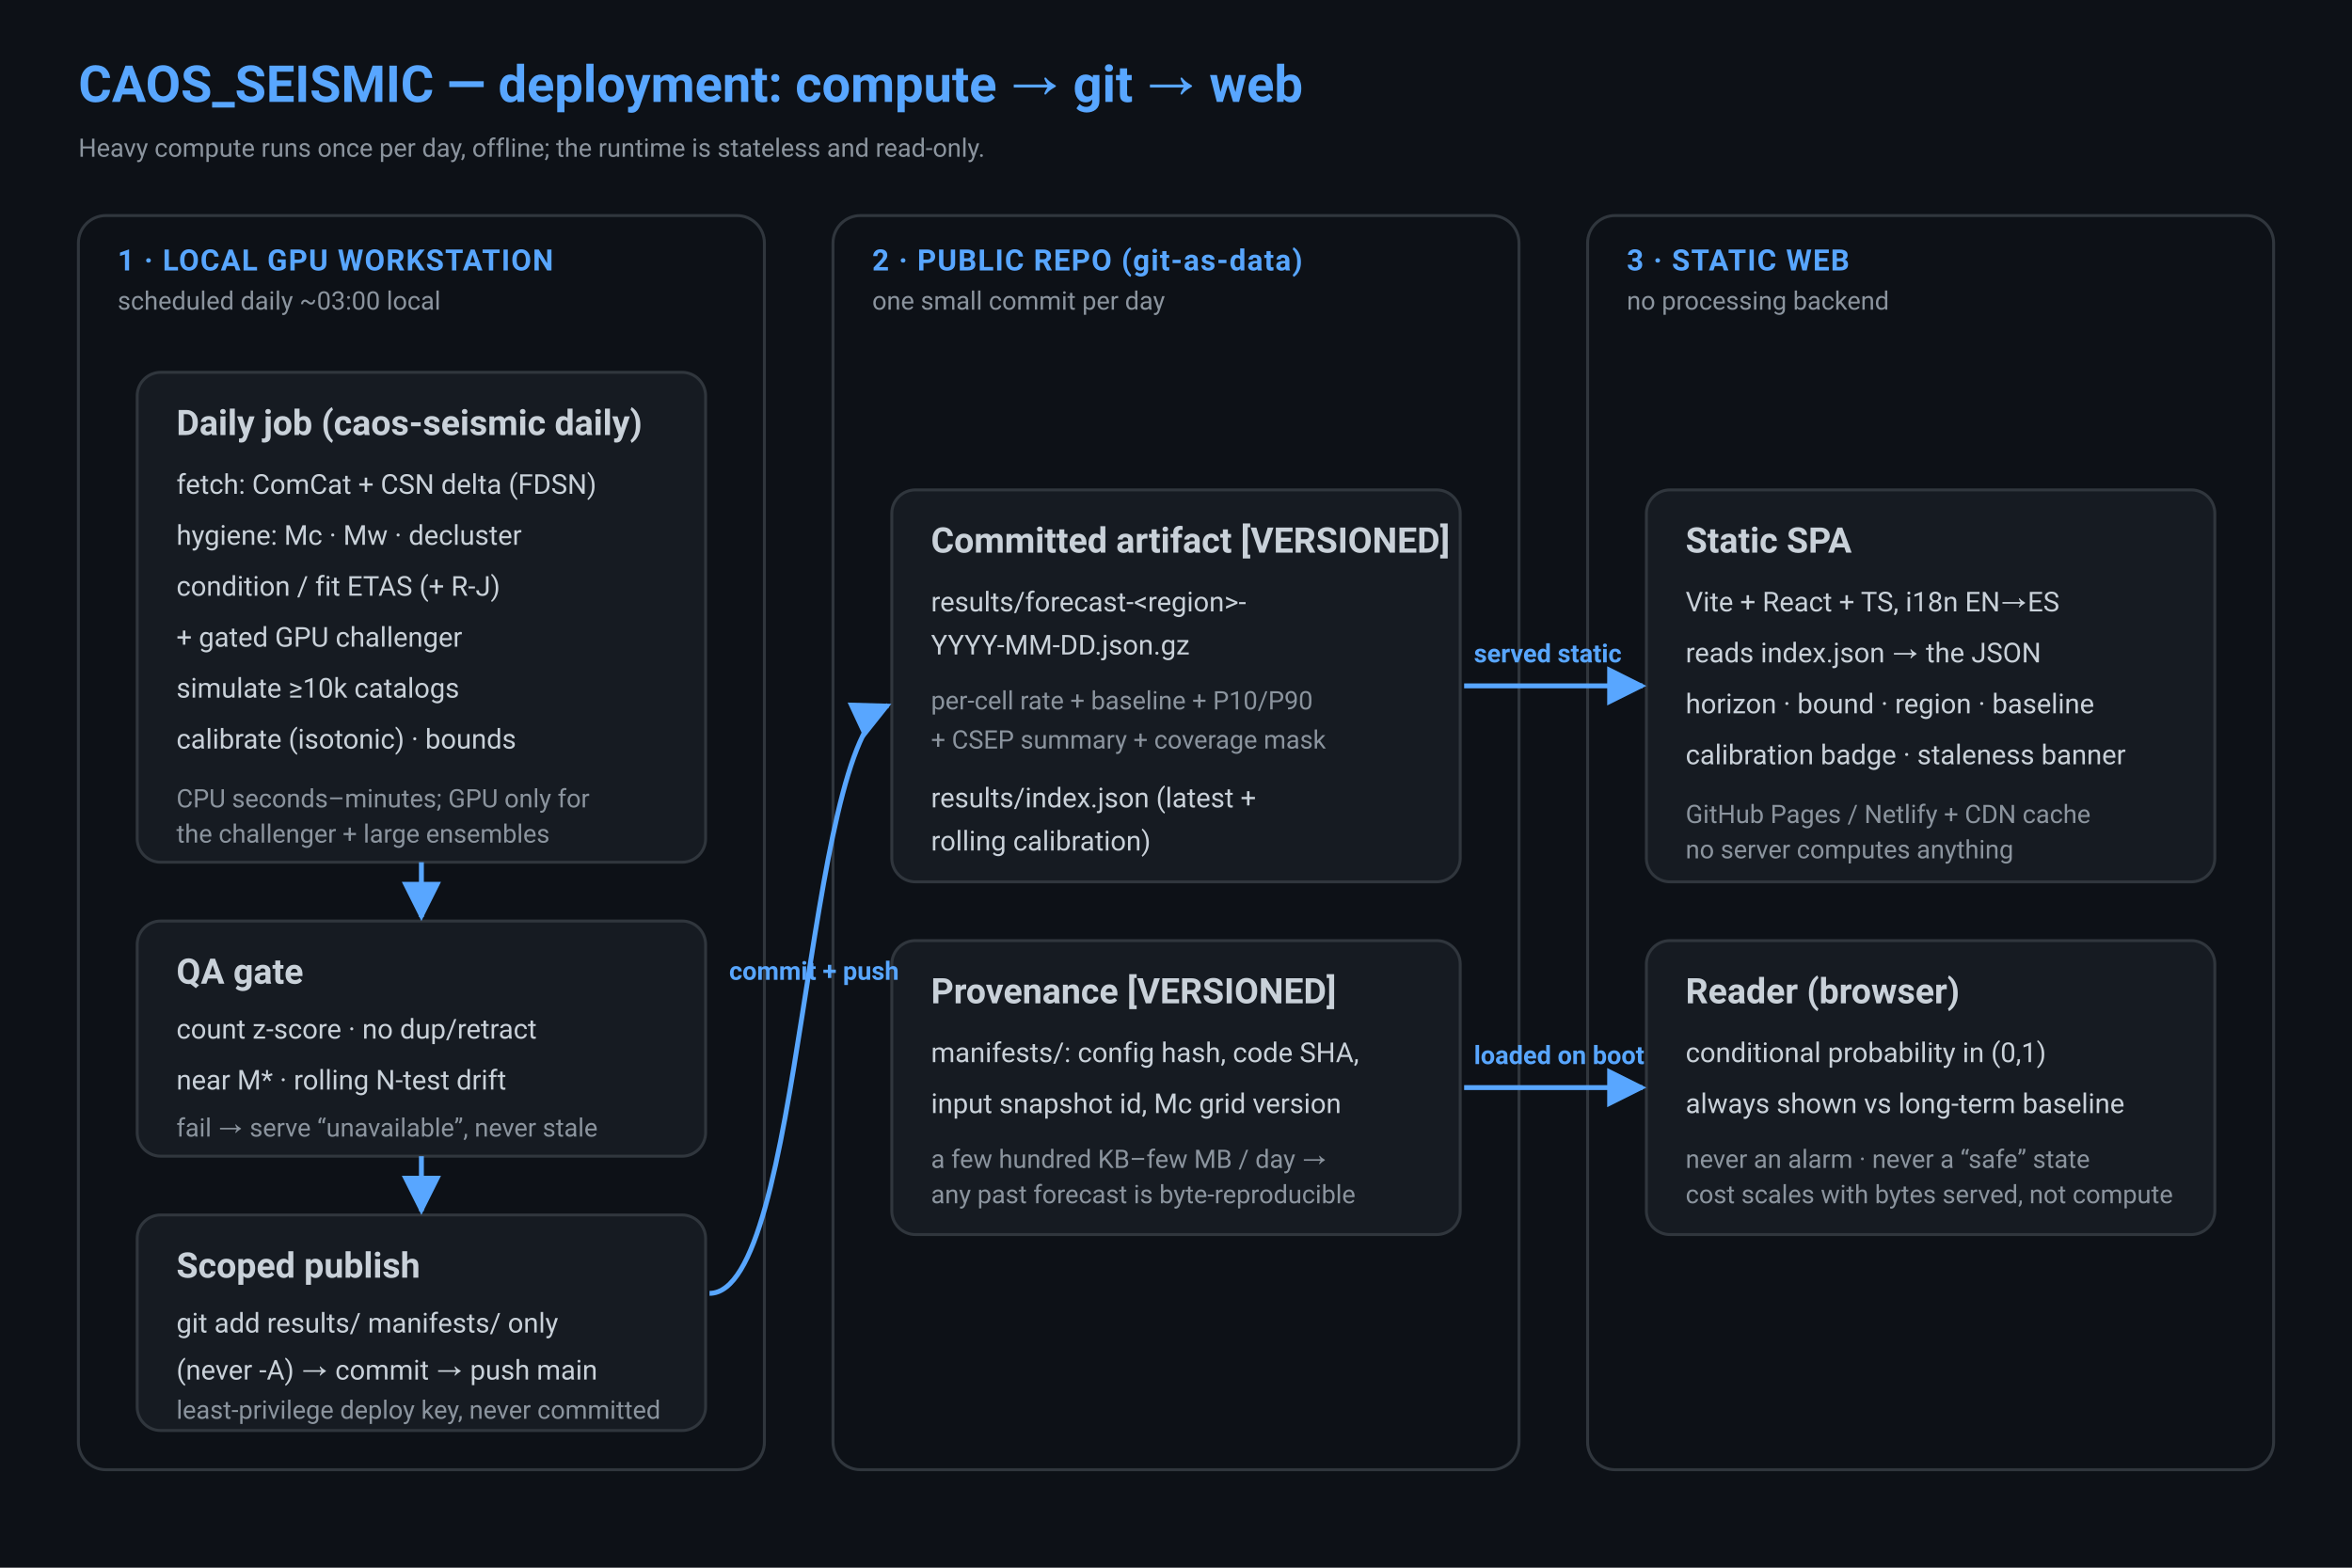
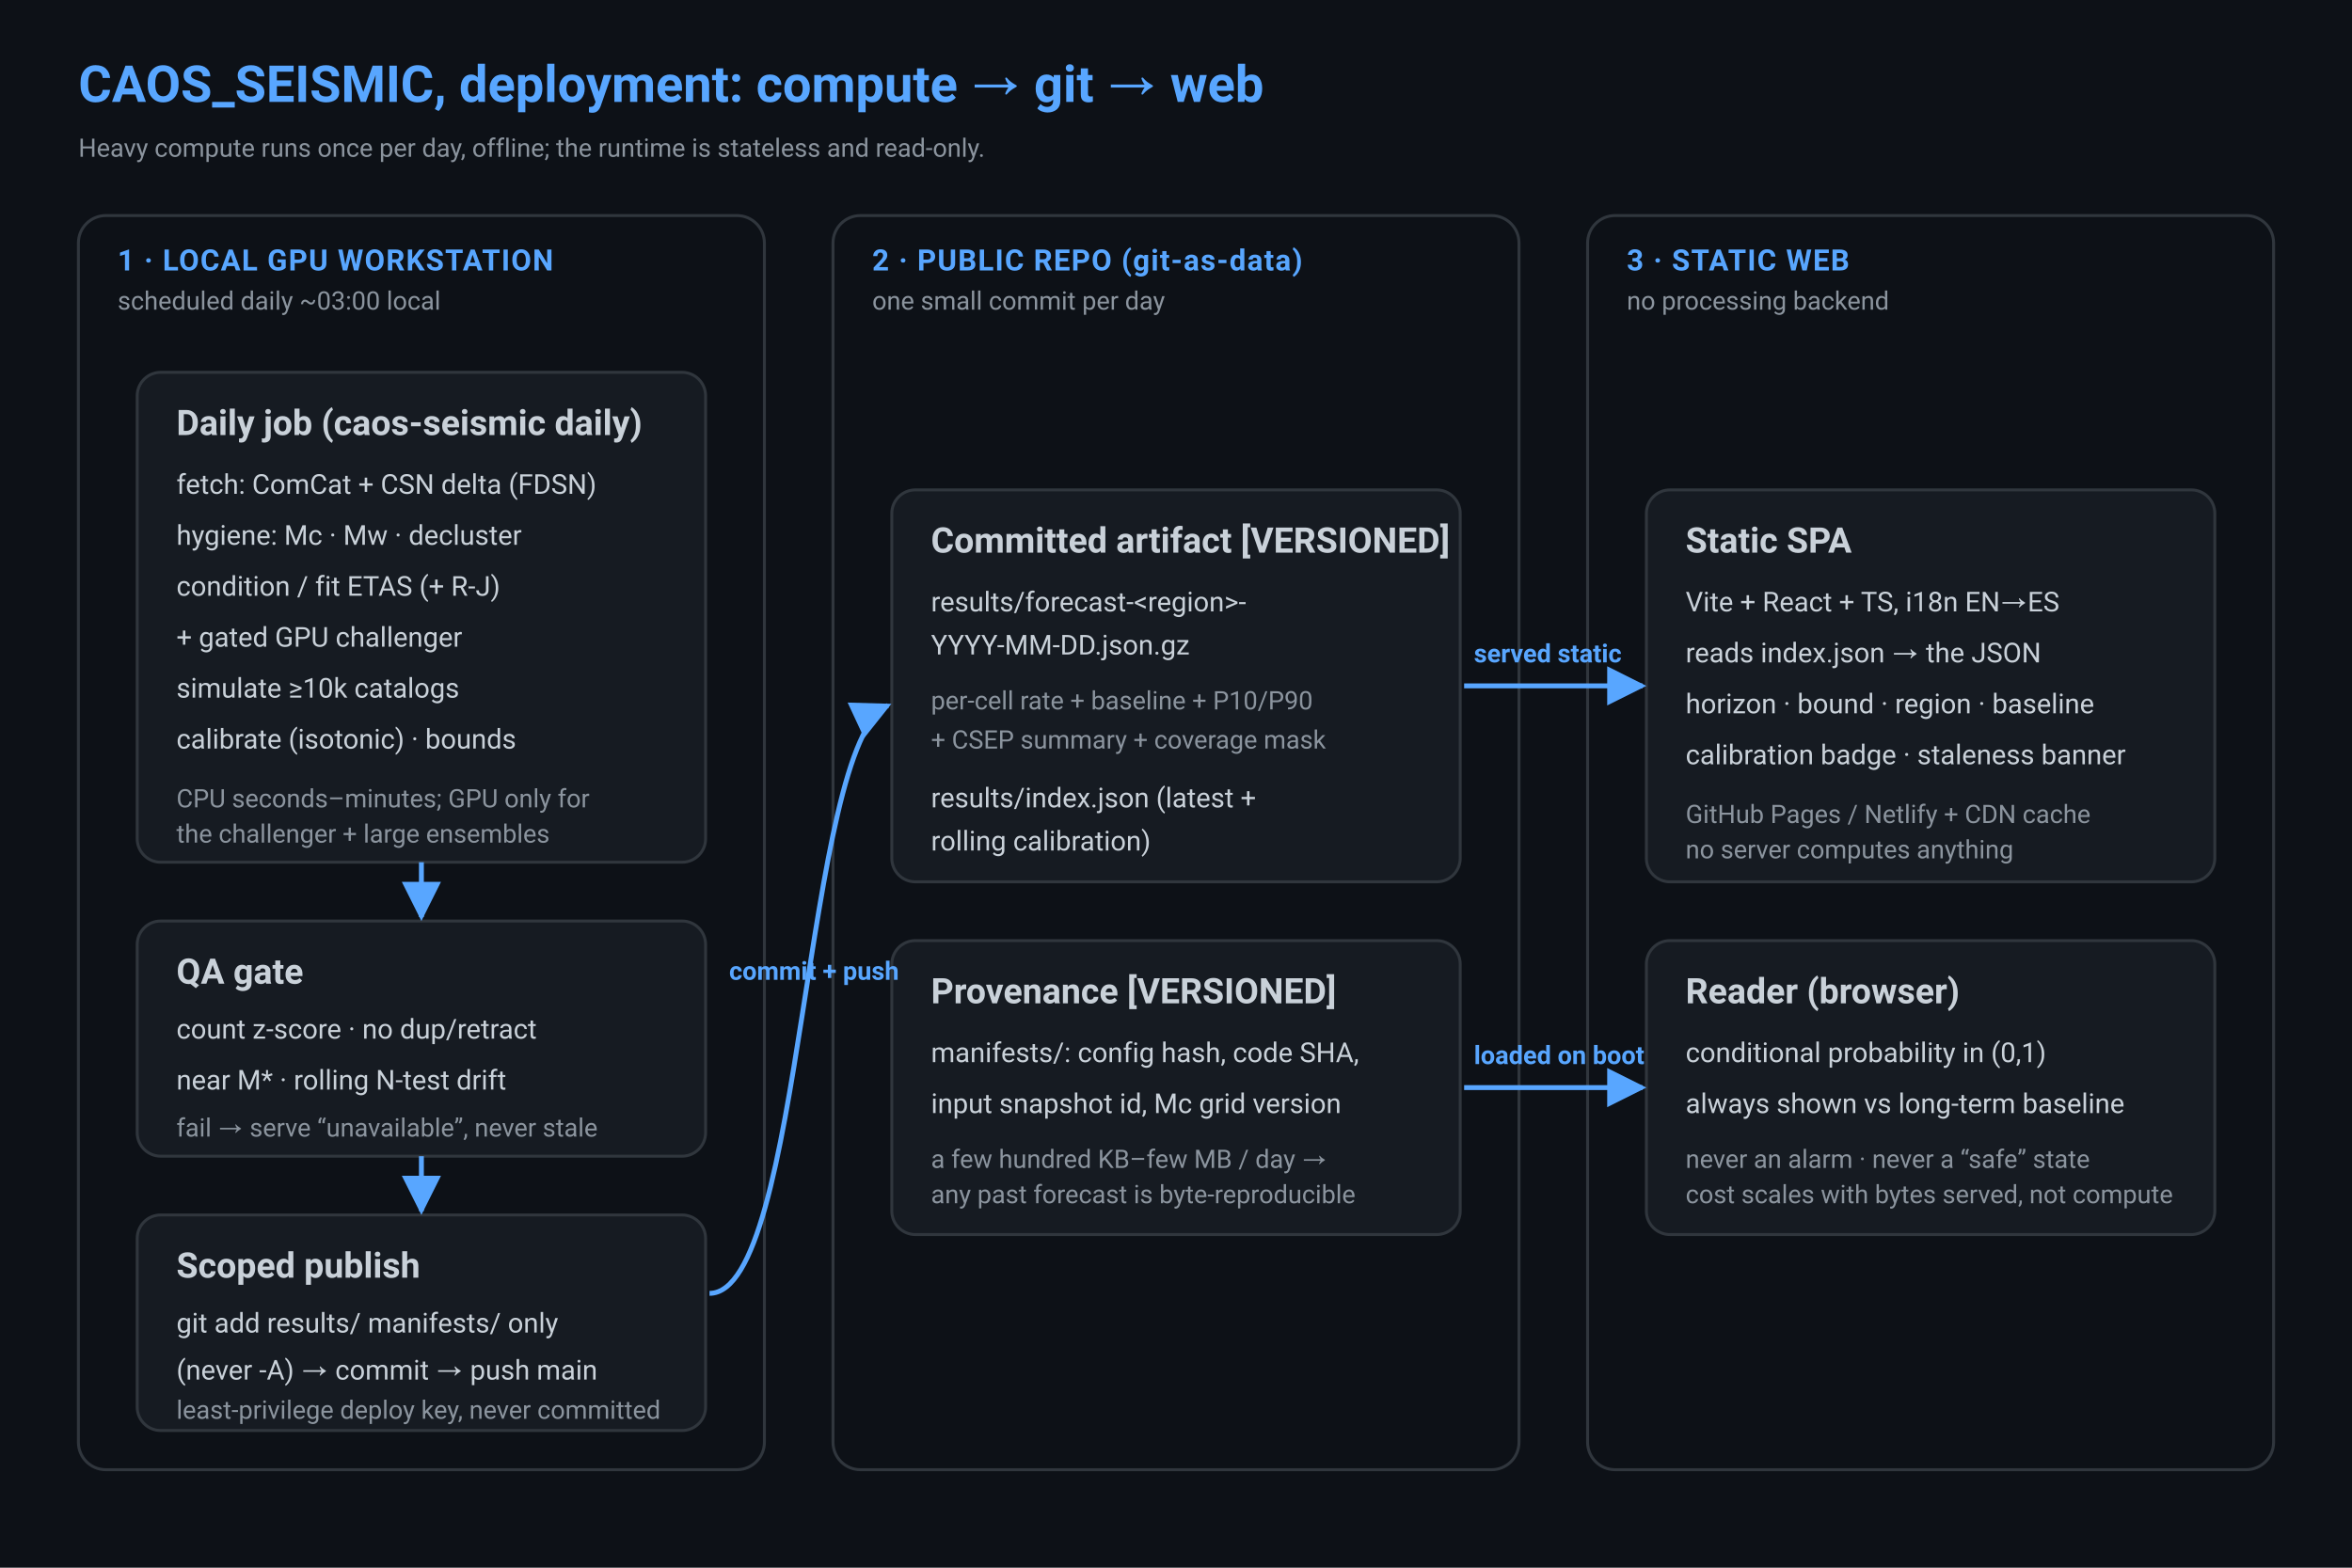
<svg xmlns="http://www.w3.org/2000/svg" viewBox="0 0 1200 800" width="1200" height="800" font-family="ui-sans-serif, system-ui, -apple-system, Segoe UI, Roboto, Helvetica, Arial, sans-serif" role="img" aria-labelledby="title desc">
  <defs>
    <marker id="arrow" viewBox="0 0 10 10" refX="9" refY="5" markerWidth="8" markerHeight="8" orient="auto-start-reverse">
      <path d="M0 0 L10 5 L0 10 z" fill="#58a6ff" />
    </marker>
    <style>
      .lane   { fill:#0d1117; stroke:#30363d; stroke-width:1.5; rx:14; }
      .lane-t { fill:#58a6ff; font-size:15px; font-weight:700; letter-spacing:.04em; }
      .node   { fill:#161b22; stroke:#30363d; stroke-width:1.5; rx:12; }
      .h      { fill:#c9d1d9; font-size:18px; font-weight:700; }
      .t      { fill:#c9d1d9; font-size:14px; }
      .m      { fill:#8b949e; font-size:13px; }
      .edge   { stroke:#58a6ff; stroke-width:2.5; fill:none; marker-end:url(#arrow); }
      .elbl   { fill:#58a6ff; font-size:13px; font-weight:600; }
      .accent { fill:#58a6ff; }
      .good   { fill:#3fb950; }
    </style>
  </defs>
  <rect x="0" y="0" width="1200" height="800" fill="#0d1117" />
-   <text x="40" y="52" class="accent" font-size="26" font-weight="700">CAOS_SEISMIC — deployment: compute → git → web</text>
+   <text x="40" y="52" class="accent" font-size="26" font-weight="700">CAOS_SEISMIC, deployment: compute → git → web</text>
  <text x="40" y="80" class="m" font-size="14">Heavy compute runs once per day, offline; the runtime is stateless and read-only.</text>
  <rect class="lane" x="40" y="110" width="350" height="640" />
  <rect class="lane" x="425" y="110" width="350" height="640" />
  <rect class="lane" x="810" y="110" width="350" height="640" />
  <text class="lane-t" x="60" y="138">1 · LOCAL GPU WORKSTATION</text>
  <text class="m" x="60" y="158" font-size="13">scheduled daily ~03:00 local</text>
  <text class="lane-t" x="445" y="138">2 · PUBLIC REPO (git-as-data)</text>
  <text class="m" x="445" y="158" font-size="13">one small commit per day</text>
  <text class="lane-t" x="830" y="138">3 · STATIC WEB</text>
  <text class="m" x="830" y="158" font-size="13">no processing backend</text>
  <rect class="node" x="70" y="190" width="290" height="250" />
  <text class="h" x="90" y="222">Daily job  (caos-seismic daily)</text>
  <text class="t" x="90" y="252">fetch: ComCat + CSN delta (FDSN)</text>
  <text class="t" x="90" y="278">hygiene: Mc · Mw · decluster</text>
  <text class="t" x="90" y="304">condition / fit ETAS (+ R-J)</text>
  <text class="t" x="90" y="330">+ gated GPU challenger</text>
  <text class="t" x="90" y="356">simulate ≥10k catalogs</text>
  <text class="t" x="90" y="382">calibrate (isotonic) · bounds</text>
  <text class="m" x="90" y="412">CPU seconds–minutes; GPU only for</text>
  <text class="m" x="90" y="430">the challenger + large ensembles</text>
  <rect class="node" x="70" y="470" width="290" height="120" />
  <text class="h" x="90" y="502">QA gate</text>
  <text class="t" x="90" y="530">count z-score · no dup/retract</text>
  <text class="t" x="90" y="556">near M* · rolling N-test drift</text>
  <text class="m" x="90" y="580" fill="#d29922">fail → serve “unavailable”, never stale</text>
  <rect class="node" x="70" y="620" width="290" height="110" />
  <text class="h" x="90" y="652">Scoped publish</text>
  <text class="t" x="90" y="680">git add results/ manifests/ only</text>
  <text class="t" x="90" y="704">(never -A) → commit → push main</text>
  <text class="m" x="90" y="724" fill="#3fb950">least-privilege deploy key, never committed</text>
  <rect class="node" x="455" y="250" width="290" height="200" />
  <text class="h" x="475" y="282">Committed artifact  [VERSIONED]</text>
  <text class="t" x="475" y="312">results/forecast-&lt;region&gt;-</text>
  <text class="t" x="475" y="334">YYYY-MM-DD.json.gz</text>
  <text class="m" x="475" y="362">per-cell rate + baseline + P10/P90</text>
  <text class="m" x="475" y="382">+ CSEP summary + coverage mask</text>
  <text class="t" x="475" y="412">results/index.json (latest +</text>
  <text class="t" x="475" y="434">rolling calibration)</text>
  <rect class="node" x="455" y="480" width="290" height="150" />
  <text class="h" x="475" y="512">Provenance  [VERSIONED]</text>
  <text class="t" x="475" y="542">manifests/: config hash, code SHA,</text>
  <text class="t" x="475" y="568">input snapshot id, Mc grid version</text>
  <text class="m" x="475" y="596">a few hundred KB–few MB / day →</text>
  <text class="m" x="475" y="614">any past forecast is byte-reproducible</text>
  <rect class="node" x="840" y="250" width="290" height="200" />
  <text class="h" x="860" y="282">Static SPA</text>
  <text class="t" x="860" y="312">Vite + React + TS, i18n EN→ES</text>
  <text class="t" x="860" y="338">reads index.json → the JSON</text>
  <text class="t" x="860" y="364">horizon · bound · region · baseline</text>
  <text class="t" x="860" y="390">calibration badge · staleness banner</text>
  <text class="m" x="860" y="420">GitHub Pages / Netlify + CDN cache</text>
  <text class="m" x="860" y="438" fill="#3fb950">no server computes anything</text>
  <rect class="node" x="840" y="480" width="290" height="150" />
  <text class="h" x="860" y="512">Reader (browser)</text>
  <text class="t" x="860" y="542">conditional probability in (0,1)</text>
  <text class="t" x="860" y="568">always shown vs long-term baseline</text>
  <text class="m" x="860" y="596" fill="#d29922">never an alarm · never a “safe” state</text>
  <text class="m" x="860" y="614">cost scales with bytes served, not compute</text>
  <path class="edge" d="M215 440 L215 468" />
  <path class="edge" d="M215 590 L215 618" />
  <path class="edge" d="M362 660 C 410 660, 410 380, 453 360" />
  <text class="elbl" x="372" y="500">commit + push</text>
  <path class="edge" d="M747 350 L838 350" />
  <text class="elbl" x="752" y="338">served static</text>
  <path class="edge" d="M747 555 L838 555" />
  <text class="elbl" x="752" y="543">loaded on boot</text>
</svg>
